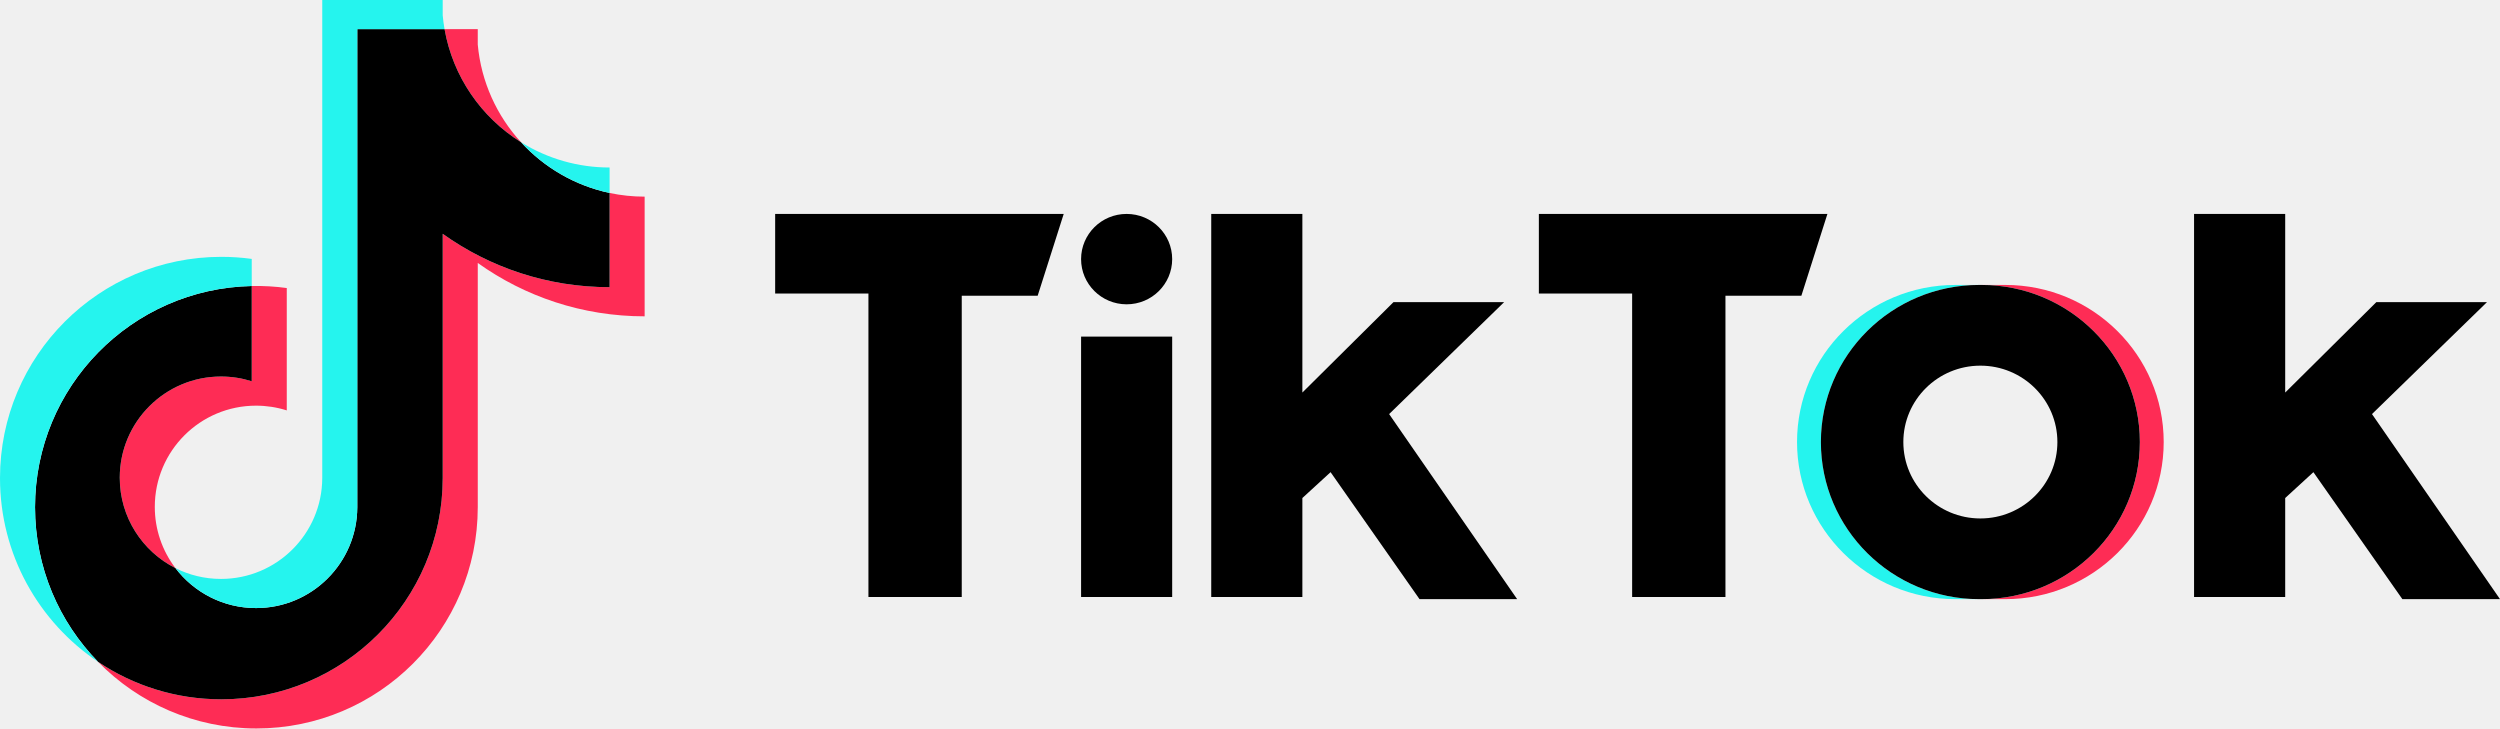
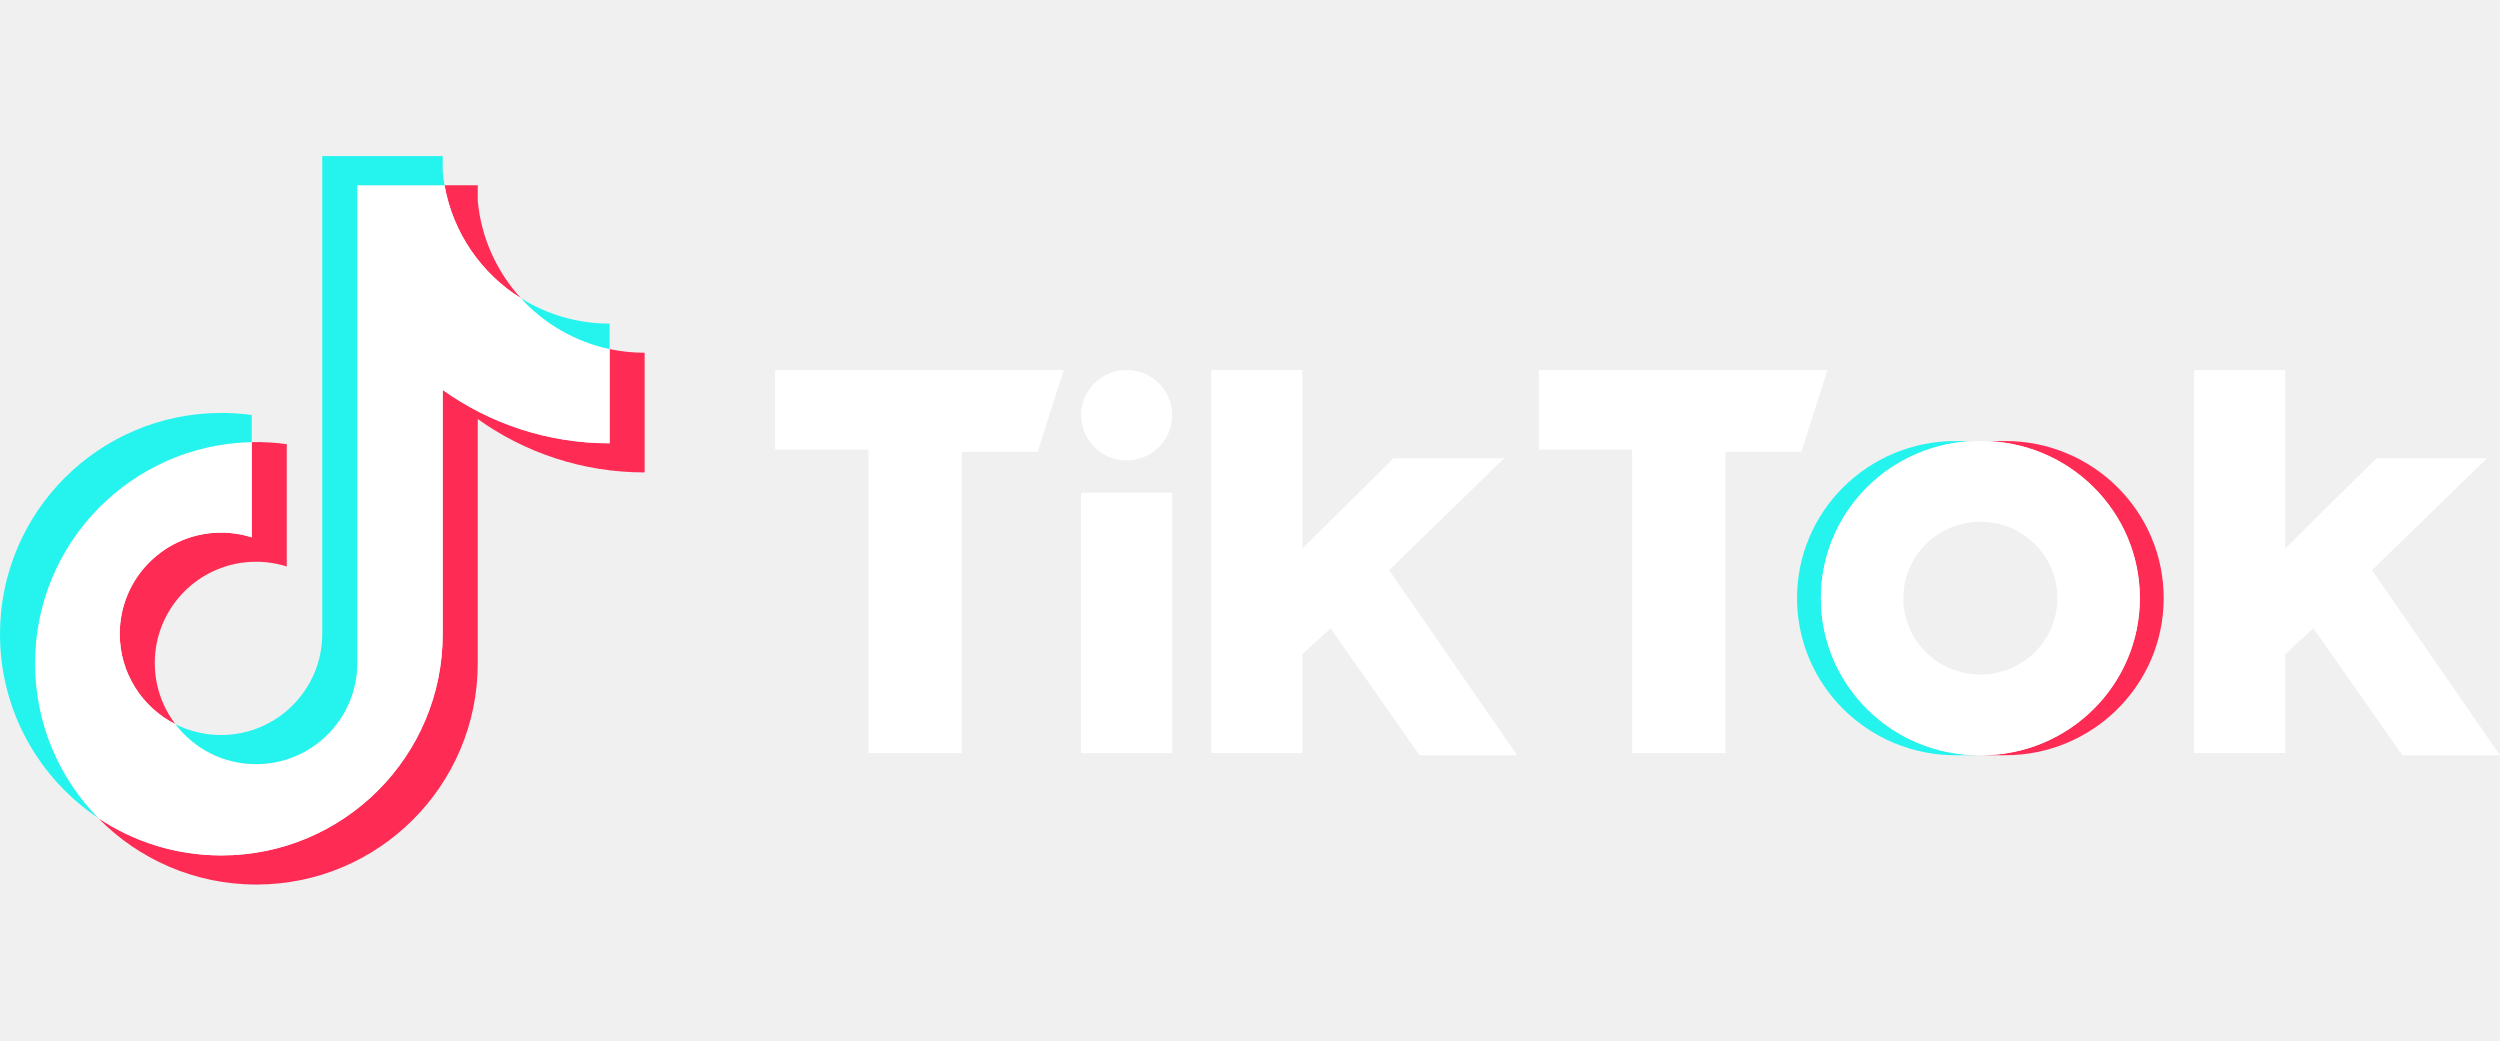
- <svg xmlns="http://www.w3.org/2000/svg" version="1.1" id="Layer_1" x="0px" y="0px" width="500px" height="145.69px" viewBox="0 0 1000 291.379" enable-background="new 0 0 1000 291.379" xml:space="preserve">
+ <svg xmlns="http://www.w3.org/2000/svg" version="1.1" id="Layer_1" x="0px" y="0px" width="350px" height="145.69px" viewBox="0 0 1000 291.379" enable-background="new 0 0 1000 291.379" xml:space="preserve">
  <g>
    <path fill="#FE2C55" d="M191.102,105.182c18.814,13.442,41.862,21.351,66.755,21.351V78.656c-4.711,0.001-9.41-0.49-14.019-1.466   v37.686c-24.891,0-47.936-7.909-66.755-21.35v97.703c0,48.876-39.642,88.495-88.54,88.495c-18.245,0-35.203-5.513-49.29-14.968   c16.078,16.431,38.5,26.624,63.306,26.624c48.901,0,88.545-39.619,88.545-88.497v-97.701H191.102z M208.396,56.88   c-9.615-10.499-15.928-24.067-17.294-39.067v-6.158h-13.285C181.161,30.72,192.567,47.008,208.396,56.88L208.396,56.88z    M70.181,227.25c-5.372-7.04-8.275-15.652-8.262-24.507c0-22.354,18.132-40.479,40.502-40.479   c4.169-0.001,8.313,0.637,12.286,1.897v-48.947c-4.643-0.636-9.329-0.906-14.013-0.807v38.098c-3.976-1.26-8.122-1.9-12.292-1.896   c-22.37,0-40.501,18.123-40.501,40.48C47.901,206.897,56.964,220.583,70.181,227.25z" />
-     <path fill="black" d="M177.083,93.525c18.819,13.441,41.864,21.35,66.755,21.35V77.189c-13.894-2.958-26.194-10.215-35.442-20.309   c-15.83-9.873-27.235-26.161-30.579-45.225h-34.896v191.226c-0.079,22.293-18.18,40.344-40.502,40.344   c-13.154,0-24.84-6.267-32.241-15.975c-13.216-6.667-22.279-20.354-22.279-36.16c0-22.355,18.131-40.48,40.501-40.48   c4.286,0,8.417,0.667,12.292,1.896v-38.098c-48.039,0.992-86.674,40.224-86.674,88.474c0,24.086,9.621,45.921,25.236,61.875   c14.087,9.454,31.045,14.968,49.29,14.968c48.899,0,88.54-39.621,88.54-88.496V93.525L177.083,93.525z" />
+     <path fill="white" d="M177.083,93.525c18.819,13.441,41.864,21.35,66.755,21.35V77.189c-13.894-2.958-26.194-10.215-35.442-20.309   c-15.83-9.873-27.235-26.161-30.579-45.225h-34.896v191.226c-0.079,22.293-18.18,40.344-40.502,40.344   c-13.154,0-24.84-6.267-32.241-15.975c-13.216-6.667-22.279-20.354-22.279-36.16c0-22.355,18.131-40.48,40.501-40.48   c4.286,0,8.417,0.667,12.292,1.896v-38.098c-48.039,0.992-86.674,40.224-86.674,88.474c0,24.086,9.621,45.921,25.236,61.875   c14.087,9.454,31.045,14.968,49.29,14.968c48.899,0,88.54-39.621,88.54-88.496V93.525L177.083,93.525z" />
    <path fill="#25F4EE" d="M243.838,77.189V66.999c-12.529,0.019-24.812-3.488-35.442-10.12   C217.806,67.176,230.197,74.276,243.838,77.189z M177.817,11.655c-0.319-1.822-0.564-3.656-0.734-5.497V0h-48.182v191.228   c-0.077,22.29-18.177,40.341-40.501,40.341c-6.554,0-12.742-1.555-18.222-4.318c7.401,9.707,19.087,15.973,32.241,15.973   c22.32,0,40.424-18.049,40.502-40.342V11.655H177.817z M100.694,114.408V103.56c-4.026-0.55-8.085-0.826-12.149-0.824   C39.642,102.735,0,142.356,0,191.228c0,30.64,15.58,57.643,39.255,73.527c-15.615-15.953-25.236-37.789-25.236-61.874   C14.019,154.632,52.653,115.4,100.694,114.408z" />
    <path fill="#FE2C55" d="M802.126,239.659c34.989,0,63.354-28.136,63.354-62.84c0-34.703-28.365-62.844-63.354-62.844h-9.545   c34.99,0,63.355,28.14,63.355,62.844s-28.365,62.84-63.355,62.84H802.126z" />
    <path fill="#25F4EE" d="M791.716,113.975h-9.544c-34.988,0-63.358,28.14-63.358,62.844s28.37,62.84,63.358,62.84h9.544   c-34.993,0-63.358-28.136-63.358-62.84C728.357,142.116,756.723,113.975,791.716,113.975z" />
-     <path fill="black" d="M310.062,85.572v31.853h37.311v121.374h37.326V118.285h30.372l10.414-32.712H310.062z M615.544,85.572v31.853h37.311   v121.374h37.326V118.285h30.371l10.413-32.712H615.544z M432.434,103.648c0-9.981,8.146-18.076,18.21-18.076   c10.073,0,18.228,8.095,18.228,18.076c0,9.982-8.15,18.077-18.228,18.077C440.58,121.72,432.434,113.63,432.434,103.648z    M432.434,134.641h36.438v104.158h-36.438V134.641z M484.496,85.572v153.226h36.452v-39.594l11.283-10.339l35.577,50.793h39.05   l-51.207-74.03l45.997-44.768h-44.258l-36.442,36.153V85.572H484.496z M877.623,85.572v153.226h36.457v-39.594l11.278-10.339   l35.587,50.793H1000l-51.207-74.03l45.995-44.768h-44.256l-36.452,36.153V85.572H877.623z" />
-     <path fill="black" d="M792.578,239.659c34.988,0,63.358-28.136,63.358-62.84c0-34.703-28.37-62.844-63.358-62.844h-0.865   c-34.99,0-63.355,28.14-63.355,62.844s28.365,62.84,63.355,62.84H792.578z M761.336,176.819c0-16.881,13.8-30.555,30.817-30.555   c17.005,0,30.804,13.674,30.804,30.555s-13.799,30.563-30.804,30.563C775.136,207.379,761.336,193.7,761.336,176.819z" />
+     <path fill="white" d="M310.062,85.572v31.853h37.311v121.374h37.326V118.285h30.372l10.414-32.712H310.062z M615.544,85.572v31.853h37.311   v121.374h37.326V118.285h30.371l10.413-32.712H615.544z M432.434,103.648c0-9.981,8.146-18.076,18.21-18.076   c10.073,0,18.228,8.095,18.228,18.076c0,9.982-8.15,18.077-18.228,18.077C440.58,121.72,432.434,113.63,432.434,103.648z    M432.434,134.641h36.438v104.158h-36.438V134.641z M484.496,85.572v153.226h36.452v-39.594l11.283-10.339l35.577,50.793h39.05   l-51.207-74.03l45.997-44.768h-44.258l-36.442,36.153V85.572H484.496z M877.623,85.572v153.226h36.457v-39.594l11.278-10.339   l35.587,50.793H1000l-51.207-74.03l45.995-44.768h-44.256l-36.452,36.153V85.572H877.623z" />
+     <path fill="white" d="M792.578,239.659c34.988,0,63.358-28.136,63.358-62.84c0-34.703-28.37-62.844-63.358-62.844h-0.865   c-34.99,0-63.355,28.14-63.355,62.844s28.365,62.84,63.355,62.84H792.578z M761.336,176.819c0-16.881,13.8-30.555,30.817-30.555   c17.005,0,30.804,13.674,30.804,30.555s-13.799,30.563-30.804,30.563C775.136,207.379,761.336,193.7,761.336,176.819z" />
  </g>
</svg>
